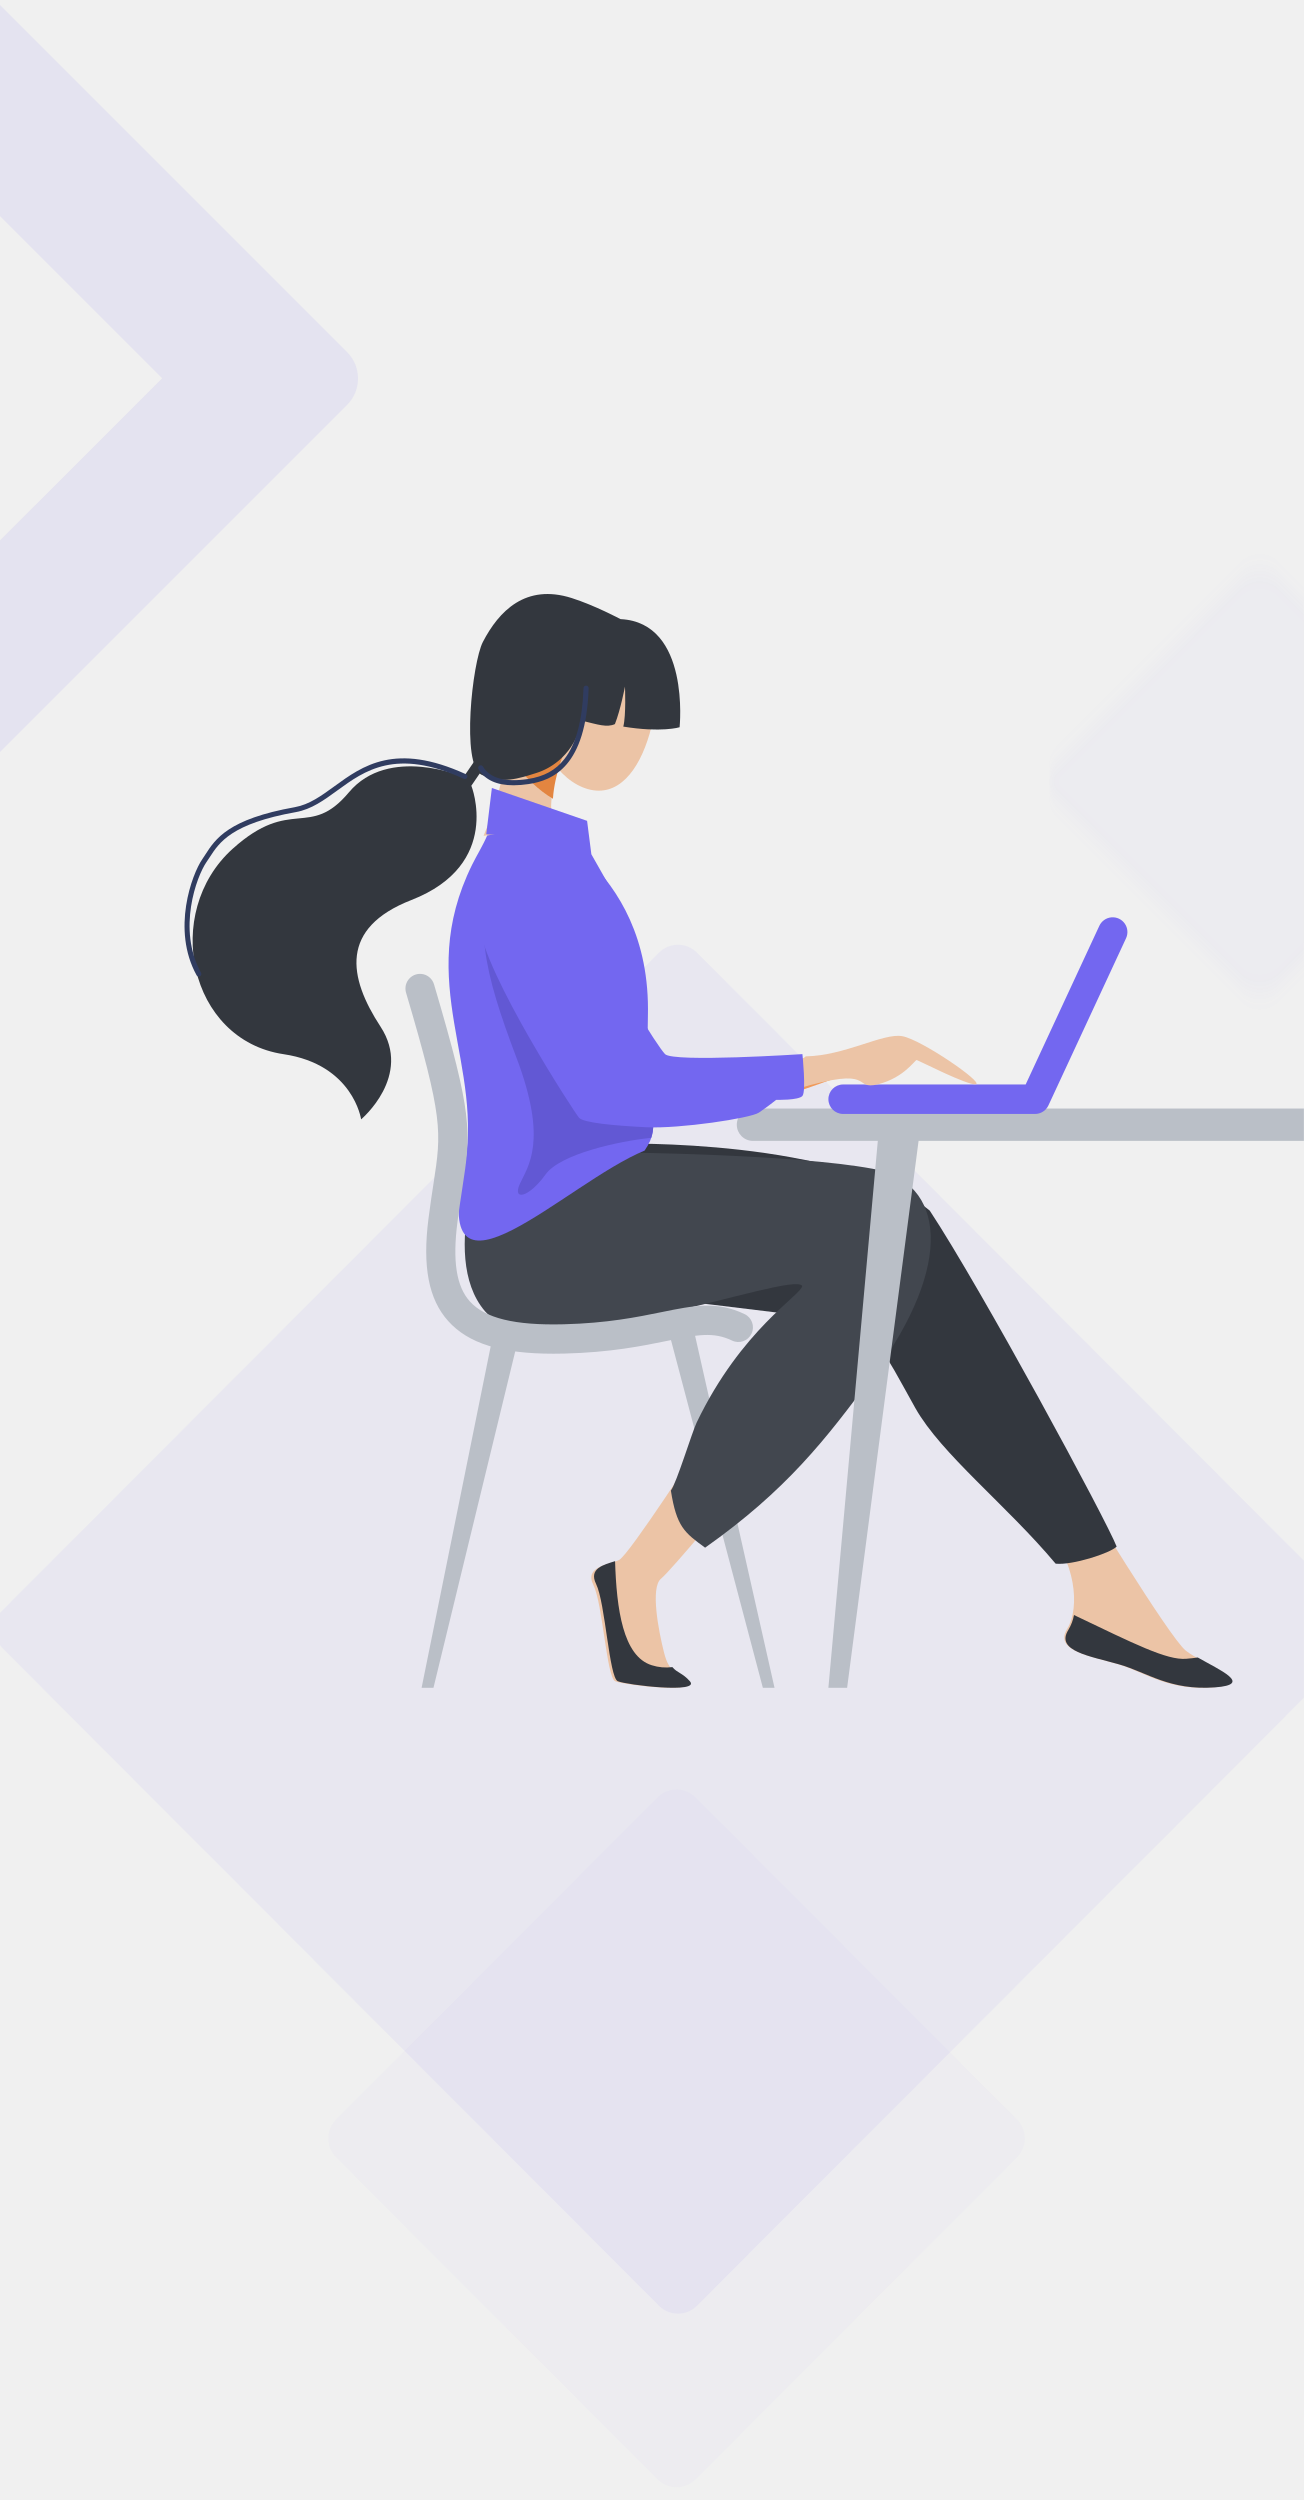
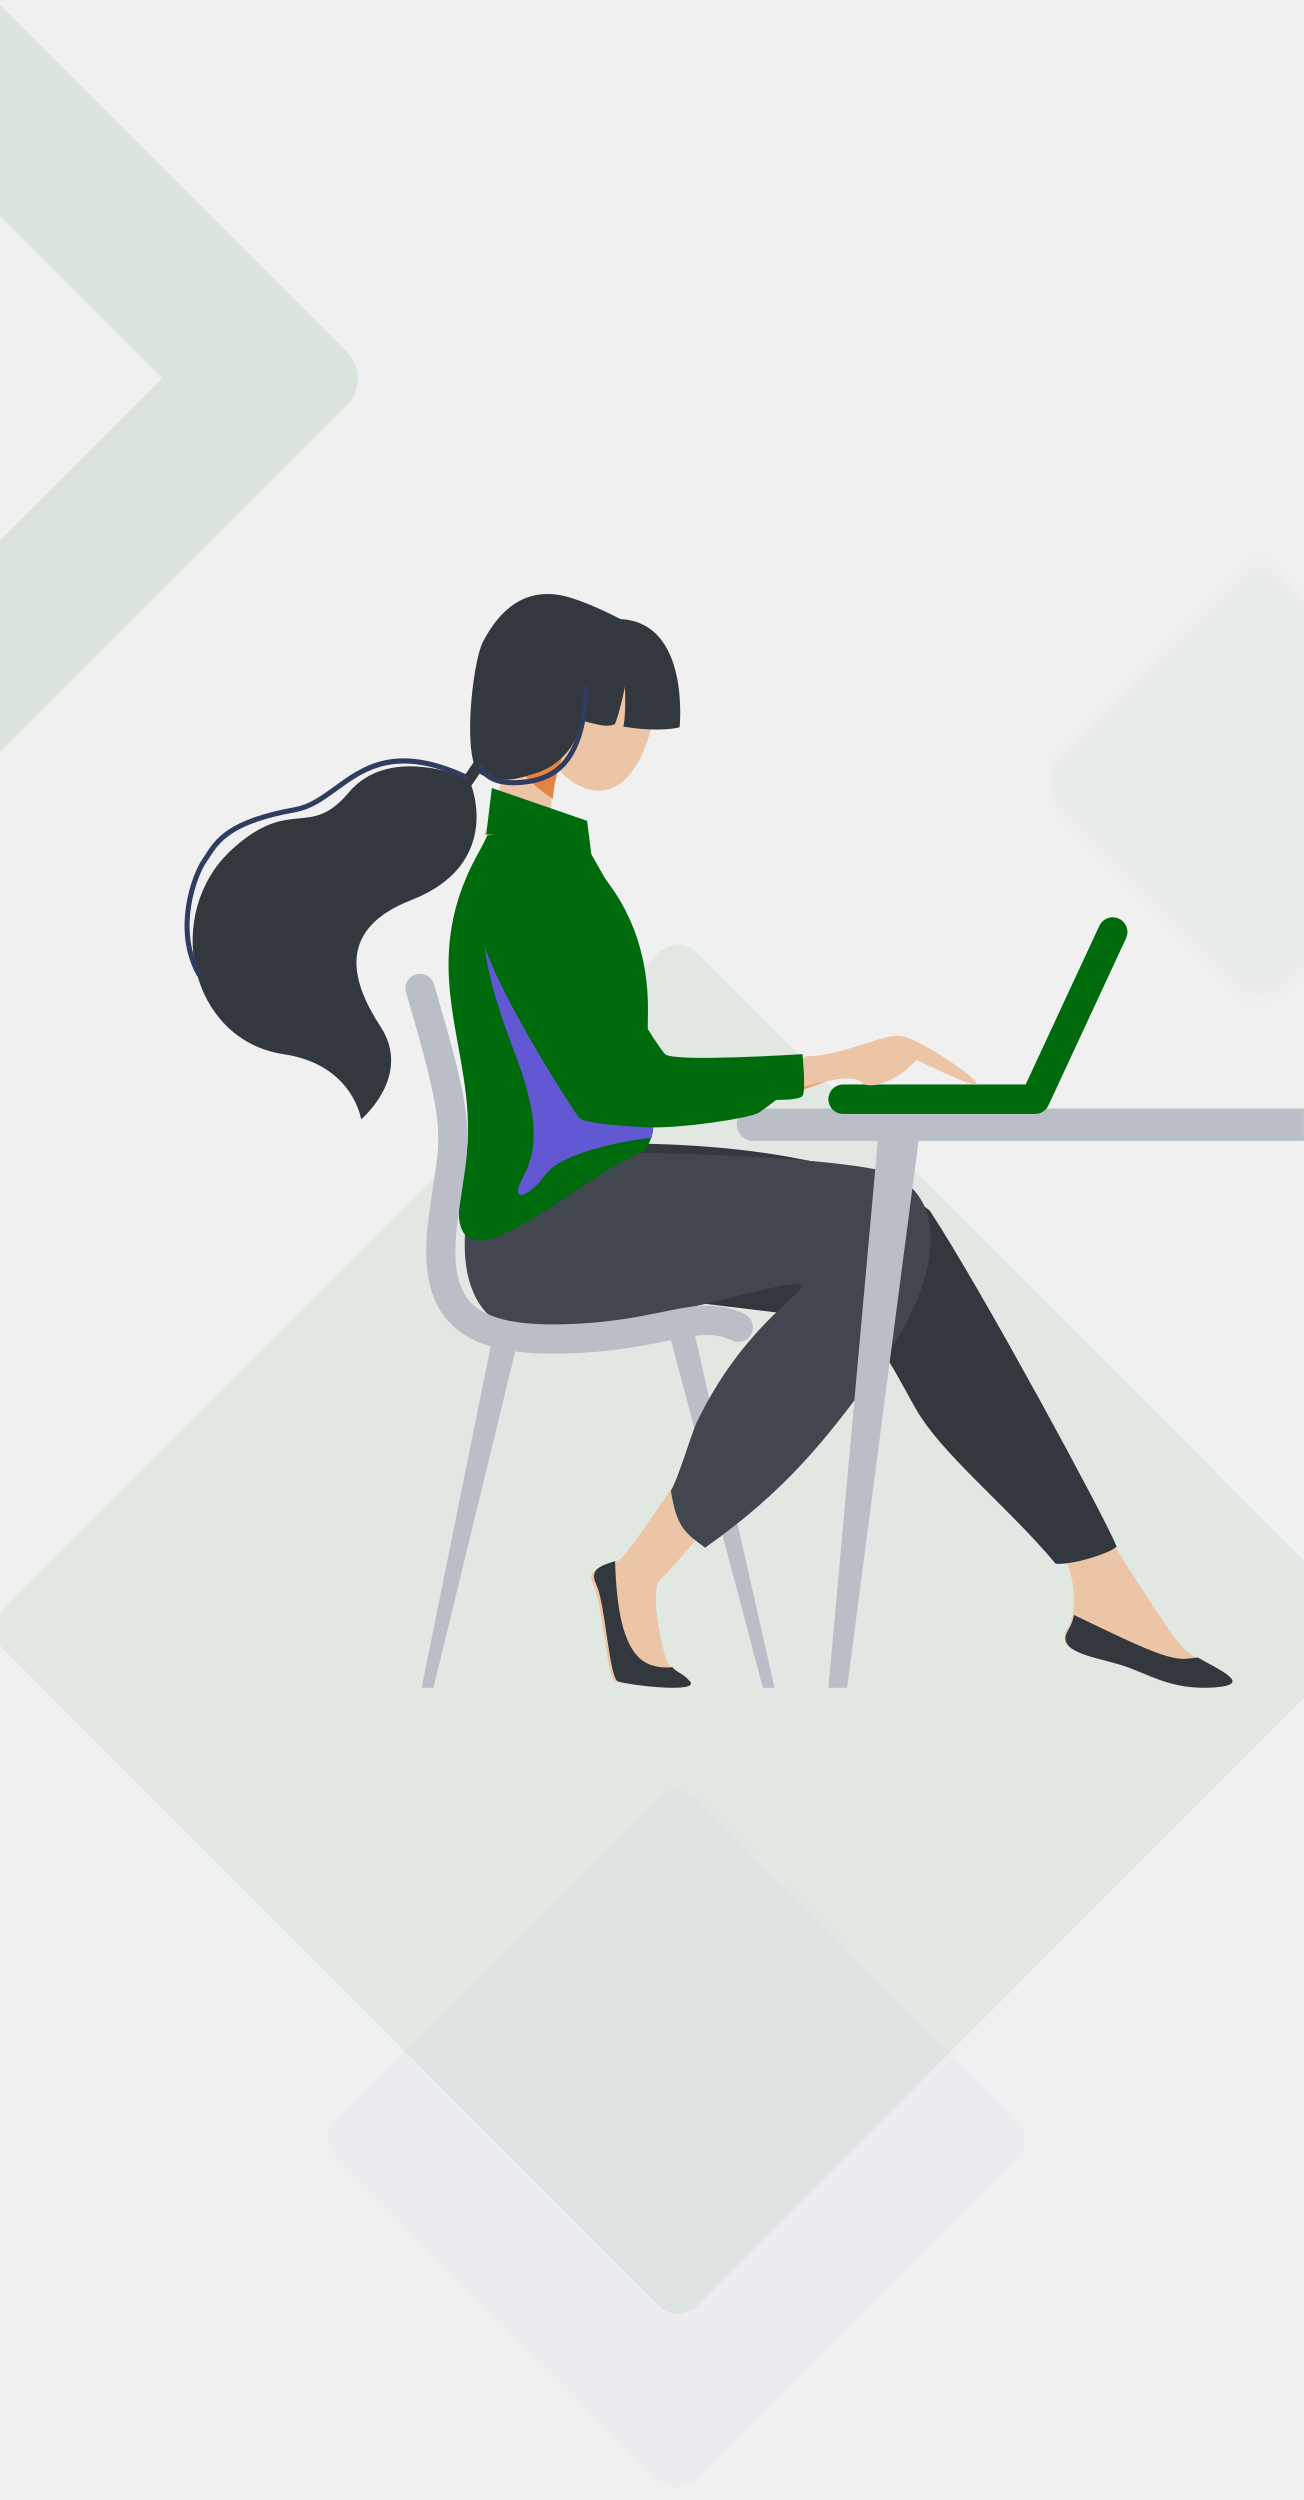
<svg xmlns="http://www.w3.org/2000/svg" xmlns:xlink="http://www.w3.org/1999/xlink" width="484px" height="928px" viewBox="0 0 484 928" version="1.1">
  <defs>
    <rect id="path-1" x="0" y="0" width="484" height="928" />
    <filter x="-7.7%" y="-7.7%" width="115.4%" height="115.4%" filterUnits="objectBoundingBox" id="filter-3">
      <feGaussianBlur stdDeviation="3" in="SourceGraphic" />
    </filter>
  </defs>
  <g id="📝-Pages-New" stroke="none" stroke-width="1" fill="none" fill-rule="evenodd">
    <g id="Create-Account" transform="translate(0, -120)">
      <g id="Illustrations" transform="translate(0, 37)">
        <g id="illustration" transform="translate(0, 83)">
          <mask id="mask-2" fill="white">
            <use xlink:href="#path-1" />
          </mask>
          <g id="Mask" />
          <g id="Shape" mask="url(#mask-2)">
            <g transform="translate(171.7812, 447.6396) rotate(-270) translate(-171.7812, -447.6396) translate(-308.2188, 68.63965)" id="Rectangle">
              <path d="M741.645,205.146 L910.489,205.303 C916.004,205.308 920.474,209.778 920.479,215.294 L920.636,384.137 C920.641,389.66 916.168,394.141 910.645,394.146 C910.639,394.146 910.633,394.146 910.627,394.146 L741.783,393.99 C736.268,393.985 731.798,389.515 731.793,383.999 L731.636,215.156 C731.631,209.633 736.104,205.152 741.627,205.146 C741.633,205.146 741.639,205.146 741.645,205.146 Z" fill="#7666F8" fill-rule="evenodd" opacity="0.026" transform="translate(826.136, 299.6463) rotate(-45) translate(-826.136, -299.6463) " />
-               <path d="M274.258,24.85 L370.793,24.939 C376.309,24.944 380.779,29.414 380.784,34.93 L380.873,131.465 C380.878,136.988 376.405,141.469 370.883,141.474 C370.876,141.474 370.87,141.474 370.864,141.474 L274.329,141.385 C268.814,141.379 264.344,136.909 264.339,131.394 L264.249,34.859 C264.244,29.336 268.717,24.855 274.24,24.85 C274.246,24.85 274.252,24.85 274.258,24.85 Z" fill="#7367F0" fill-rule="evenodd" opacity="0.038" filter="url(#filter-3)" transform="translate(322.5612, 83.16192) rotate(-45) translate(-322.5612, -83.16192) " />
-               <path d="M464.544,116.53 L809.409,116.85 C814.925,116.855 819.395,121.325 819.4,126.841 L819.72,471.706 C819.725,477.229 815.252,481.71 809.729,481.715 C809.723,481.715 809.717,481.715 809.711,481.715 L464.846,481.395 C459.33,481.39 454.86,476.92 454.855,471.404 L454.535,126.54 C454.53,121.017 459.003,116.535 464.526,116.53 C464.532,116.53 464.538,116.53 464.544,116.53 Z" fill="#7367F0" fill-rule="evenodd" opacity="0.066" transform="translate(637.1275, 299.1227) rotate(-45) translate(-637.1275, -299.1227) " />
-               <path d="M281.011,462.801 C288.681,462.801 294.898,469.006 294.898,476.661 L294.898,692.882 C294.898,700.537 288.681,706.742 281.011,706.742 L64.389,706.742 C56.72,706.742 50.503,700.537 50.503,692.882 L50.503,476.661 C50.503,469.006 56.72,462.801 64.389,462.801 L281.011,462.801 Z M239.353,518.241 L106.047,518.241 L106.047,651.3 L239.353,651.3 L239.353,518.241 Z" fill="#7367F0" fill-rule="nonzero" opacity="0.09" transform="translate(172.7002, 584.7714) rotate(-45) translate(-172.7002, -584.7714) " />
+               <path d="M274.258,24.85 L370.793,24.939 C376.309,24.944 380.779,29.414 380.784,34.93 L380.873,131.465 C380.878,136.988 376.405,141.469 370.883,141.474 C370.876,141.474 370.87,141.474 370.864,141.474 L274.329,141.385 C268.814,141.379 264.344,136.909 264.339,131.394 L264.249,34.859 C264.244,29.336 268.717,24.855 274.24,24.85 C274.246,24.85 274.252,24.85 274.258,24.85 Z" fill="#006b0d" fill-rule="evenodd" opacity="0.038" filter="url(#filter-3)" transform="translate(322.5612, 83.16192) rotate(-45) translate(-322.5612, -83.16192) " />
+               <path d="M464.544,116.53 L809.409,116.85 C814.925,116.855 819.395,121.325 819.4,126.841 L819.72,471.706 C819.725,477.229 815.252,481.71 809.729,481.715 C809.723,481.715 809.717,481.715 809.711,481.715 L464.846,481.395 C459.33,481.39 454.86,476.92 454.855,471.404 L454.535,126.54 C454.53,121.017 459.003,116.535 464.526,116.53 C464.532,116.53 464.538,116.53 464.544,116.53 Z" fill="#006b0d" fill-rule="evenodd" opacity="0.066" transform="translate(637.1275, 299.1227) rotate(-45) translate(-637.1275, -299.1227) " />
+               <path d="M281.011,462.801 C288.681,462.801 294.898,469.006 294.898,476.661 L294.898,692.882 C294.898,700.537 288.681,706.742 281.011,706.742 L64.389,706.742 C56.72,706.742 50.503,700.537 50.503,692.882 L50.503,476.661 C50.503,469.006 56.72,462.801 64.389,462.801 L281.011,462.801 Z M239.353,518.241 L106.047,518.241 L106.047,651.3 L239.353,651.3 L239.353,518.241 Z" fill="#006b0d" fill-rule="nonzero" opacity="0.09" transform="translate(172.7002, 584.7714) rotate(-45) translate(-172.7002, -584.7714) " />
            </g>
          </g>
          <g id="Untitled-1" mask="url(#mask-2)">
            <g transform="translate(322, 423.5) scale(-1, 1) translate(-322, -423.5) translate(68, 220)">
              <rect id="Rectangle" fill="#BABFC7" fill-rule="evenodd" x="0.5" y="191.5" width="302" height="12" rx="6" />
              <path d="M374.566,41.156 C378.646,55.297 368.685,69.869 357.716,72.93 C346.747,75.991 338.915,66.384 334.835,52.243 C330.754,38.102 336.344,24.16 347.316,21.099 C358.289,18.037 370.49,27.019 374.566,41.156 Z" id="Path" fill="#ECC4A6" fill-rule="nonzero" />
              <path d="M314.941,314.5 C314.941,314.5 342.479,357.212 346.2,359.071 C349.922,360.929 359.217,361.389 355.732,368.343 C352.247,375.296 350.85,402.699 347.609,404.093 C344.367,405.488 316.461,408.729 320.646,404.093 C324.832,399.457 327.404,401.775 329.516,393.415 C331.629,385.055 334.592,369.27 330.642,366.021 C326.693,362.772 302.5,333.546 302.5,333.546 L314.941,314.5 Z" id="Path" fill="#ECC4A6" fill-rule="nonzero" />
              <path d="M175.522,332.5 C175.522,332.5 142.054,387.732 135.854,392.696 C129.655,397.661 109.208,405.112 125.938,406.351 C142.668,407.591 150.728,400.767 161.266,397.661 C171.805,394.555 184.815,392.696 179.857,384.63 C174.899,376.563 176.96,358.95 187.65,347.778 C198.339,336.605 175.522,332.5 175.522,332.5 Z" id="Path" fill="#ECC4A6" fill-rule="nonzero" />
              <path d="M346.709,204.542 C346.709,204.542 263.767,202.372 230.883,229.371 C211.648,258.546 165.116,344.628 161.5,354.099 C163.982,356.582 177.944,361.071 184.146,360.44 C202.452,338.609 226.644,319.729 236.265,302.604 C248.125,281.497 251.78,270.946 271.011,269.082 C290.243,267.219 333.681,261.014 346.709,261.014 C359.738,261.014 346.709,204.542 346.709,204.542 Z" id="Path" fill="#33373E" fill-rule="evenodd" />
              <polygon id="Path" fill="#BABFC7" fill-rule="evenodd" points="419.5 406.5 415.094 406.5 383.5 276.5 393.192 276.5" />
              <polygon id="Path" fill="#BABFC7" fill-rule="evenodd" points="288.5 406.5 292.831 406.5 328.5 271.5 318.962 271.5" />
              <path d="M393.965,199.5 L345.631,207.81 C345.631,207.81 281.401,208.398 252.039,213.851 C225.328,218.804 221.381,249.041 252.039,290.693 C269.448,314.348 284.167,333.231 314.267,354.5 C321.927,348.897 324.853,346.766 326.972,333.301 C324.791,330.323 319.152,311.695 317.402,308.049 C300.754,273.369 278.529,260.754 278.207,257.344 C281.936,251.303 377.041,288.837 395.952,266.756 C414.025,245.673 393.965,199.5 393.965,199.5 Z" id="Path" fill="#42474F" fill-rule="evenodd" />
-               <path d="M395.121,90.048 C382.403,88.267 369.448,90.682 357.335,99.432 C346.746,110.202 334.768,127.964 335.501,157.263 C336.435,194.468 329.731,196.859 336.722,207.091 C365.877,219.088 415.742,270.731 403.997,215.384 C395.498,175.312 422.648,145.437 400.744,100.984 C398.96,97.366 396.734,93.859 395.121,90.048 Z" id="Path" fill="#7367F0" fill-rule="evenodd" />
+               <path d="M395.121,90.048 C382.403,88.267 369.448,90.682 357.335,99.432 C346.746,110.202 334.768,127.964 335.501,157.263 C336.435,194.468 329.731,196.859 336.722,207.091 C365.877,219.088 415.742,270.731 403.997,215.384 C395.498,175.312 422.648,145.437 400.744,100.984 C398.96,97.366 396.734,93.859 395.121,90.048 Z" id="Path" fill="#006b0d" fill-rule="evenodd" />
              <path d="M335.498,171.112 C334.93,190.544 332.176,196.271 334.281,202.362 C346.208,203.575 368.021,208.333 373.471,215.932 C379.695,224.628 385.919,225.869 383.029,219.452 C380.139,213.036 372.432,203.916 384.278,172.643 C396.123,141.37 401.733,120.247 390.113,98.5 L335.498,171.112 Z" id="Path" fill="#6258D4" fill-rule="evenodd" />
              <path d="M396.5,90.246 C388.623,72.001 386.689,51.5 386.689,51.5 L366.069,57.461 C366.069,57.461 377.767,83.144 366.537,92.318 C363.736,94.578 361.054,96.975 358.5,99.5 C370.682,90.872 383.71,88.49 396.5,90.246 Z" id="Path" fill="#ECC4A6" fill-rule="nonzero" />
              <path d="M386.697,55.273 C385.478,54.211 383.97,52.886 382.346,51.5 L365.535,56.358 L365.5,56.445 C365.89,57.355 370.175,67.105 370.748,76.5 C375.758,73.531 381.239,68.692 387.5,60.237 C387.177,58.36 386.908,56.685 386.697,55.273 Z" id="Path" fill="#E38540" fill-rule="nonzero" />
              <path d="M381.471,96.089 C360.285,103.481 362.634,125.826 343.132,158.73 C333.041,175.768 323.681,175.515 323.681,175.515 C306.199,175.425 288.737,174.32 271.384,172.204 C253.457,170.013 252.321,175.347 264.77,179.806 C289.917,188.798 316.009,198.482 337.052,196.147 C358.094,193.813 394.076,140.121 395.931,126.145 C398.499,106.827 392.142,92.358 381.471,96.089 Z" id="Path" fill="#F09959" fill-rule="nonzero" />
              <path d="M370.55,282.5 C369.239,282.5 367.901,282.5 366.524,282.449 C349.356,282.022 337.673,279.637 328.283,277.721 C317.319,275.483 311.266,274.248 304.251,277.624 C301.552,278.919 298.319,277.771 297.03,275.06 C295.741,272.349 296.884,269.101 299.583,267.807 C309.885,262.865 318.506,264.625 330.437,267.061 C339.413,268.89 350.579,271.171 366.791,271.575 C384.937,272.03 396.002,269.326 401.598,263.078 C406.595,257.511 408.056,248.159 406.196,233.645 C405.562,228.68 404.924,224.55 404.363,220.902 C402.781,210.622 401.737,203.807 403.033,193.317 C404.232,183.566 407.449,170.574 414.894,145.387 C415.447,143.524 416.947,142.099 418.829,141.648 C420.711,141.198 422.689,141.79 424.019,143.202 C425.348,144.615 425.827,146.632 425.274,148.495 C411.402,195.431 412.125,200.004 415.068,219.243 C415.637,222.953 416.282,227.157 416.936,232.262 C419.229,250.16 416.909,262.266 409.638,270.367 C402.162,278.7 390.019,282.5 370.55,282.5 Z" id="Path" fill="#BABFC7" fill-rule="evenodd" />
              <path d="M177.335,379.5 C154.927,390.197 142.865,396.327 135.685,395.744 C133.988,395.607 132.563,395.435 131.392,395.256 C123.4,399.866 110.648,405.318 124.997,406.354 C141.882,407.573 150.01,400.86 160.644,397.805 C171.278,394.75 184.406,392.921 179.403,384.986 C178.388,383.29 177.688,381.433 177.335,379.5 L177.335,379.5 Z" id="Path" fill="#33373E" fill-rule="evenodd" />
              <path d="M347.686,359.5 C347.145,377.24 344.749,394.82 334.075,398.134 C331.596,398.929 328.977,399.166 326.399,398.828 C324.721,400.939 322.672,400.963 319.924,404.069 C315.771,408.752 343.448,405.478 346.676,404.069 C349.904,402.66 351.282,374.992 354.737,367.956 C357.581,362.185 351.862,360.835 347.686,359.5 Z" id="Path" fill="#33373E" fill-rule="evenodd" />
-               <path d="M263.032,193.5 L191.785,193.5 C189.659,193.499 187.725,192.264 186.829,190.335 L158.037,128.335 C157.186,126.558 157.356,124.462 158.481,122.845 C159.606,121.228 161.512,120.342 163.473,120.523 C165.433,120.705 167.144,121.928 167.953,123.724 L195.273,182.558 L263.032,182.558 C266.052,182.558 268.5,185.007 268.5,188.029 C268.5,191.05 266.052,193.5 263.032,193.5 L263.032,193.5 Z" id="Path" fill="#7367F0" fill-rule="evenodd" />
+               <path d="M263.032,193.5 L191.785,193.5 C189.659,193.499 187.725,192.264 186.829,190.335 L158.037,128.335 C157.186,126.558 157.356,124.462 158.481,122.845 C159.606,121.228 161.512,120.342 163.473,120.523 C165.433,120.705 167.144,121.928 167.953,123.724 L195.273,182.558 L263.032,182.558 C266.052,182.558 268.5,185.007 268.5,188.029 C268.5,191.05 266.052,193.5 263.032,193.5 L263.032,193.5 Z" id="Path" fill="#006b0d" fill-rule="evenodd" />
              <path d="M276.893,172.117 C262.488,171.907 248.205,163.378 241.108,164.624 C234.011,165.87 210.837,181.837 213.752,182.458 C216.668,183.079 235.051,173.623 235.695,173.479 C236.34,173.336 240.287,180.028 250.1,182.485 C259.913,184.943 250.167,175.183 280.582,184.306 C300.341,190.242 276.893,172.117 276.893,172.117 Z" id="Path" fill="#ECC4A6" fill-rule="nonzero" />
-               <path d="M393.418,72.5 L395.5,89.677 C395.5,89.677 377.181,90.795 368.067,96.055 C358.953,101.315 345.5,116.5 345.5,116.5 L356.488,97.106 L358.074,84.697 L393.418,72.5 Z" id="Path" fill="#7367F0" fill-rule="evenodd" />
-               <path d="M385.319,93.839 C371.57,91.265 365.21,103.569 356.297,123.659 C347.383,143.748 332.168,168.141 329.134,171.289 C326.099,174.437 278.145,171.289 278.145,171.289 C278.145,171.289 276.694,185.164 278.145,186.82 C279.596,188.475 287.885,188.269 287.885,188.269 C287.885,188.269 291.203,190.917 294.311,193.011 C297.419,195.104 323.748,199.039 335.975,198.438 C348.202,197.837 359.401,196.779 361.058,194.914 C362.715,193.05 396.087,141.694 398.163,123.264 C400.239,104.833 392.334,95.157 385.319,93.839 Z" id="Path" fill="#7367F0" fill-rule="evenodd" />
+               <path d="M393.418,72.5 L395.5,89.677 C395.5,89.677 377.181,90.795 368.067,96.055 C358.953,101.315 345.5,116.5 345.5,116.5 L356.488,97.106 L358.074,84.697 L393.418,72.5 Z" id="Path" fill="#006b0d" fill-rule="evenodd" />
+               <path d="M385.319,93.839 C371.57,91.265 365.21,103.569 356.297,123.659 C347.383,143.748 332.168,168.141 329.134,171.289 C326.099,174.437 278.145,171.289 278.145,171.289 C278.145,171.289 276.694,185.164 278.145,186.82 C279.596,188.475 287.885,188.269 287.885,188.269 C287.885,188.269 291.203,190.917 294.311,193.011 C297.419,195.104 323.748,199.039 335.975,198.438 C348.202,197.837 359.401,196.779 361.058,194.914 C362.715,193.05 396.087,141.694 398.163,123.264 C400.239,104.833 392.334,95.157 385.319,93.839 Z" id="Path" fill="#006b0d" fill-rule="evenodd" />
              <path d="M345.657,9.821 C319.657,11.06 323.732,49.956 323.732,49.956 C323.732,49.956 330.488,52.032 344.633,49.713 C343.546,45.537 344.012,34.871 344.012,34.871 C344.012,34.871 345.657,43.527 347.745,48.783 C350.733,50.149 354.117,48.937 359.872,47.556 C362.825,59.905 371.172,65.138 376.888,66.924 C383.202,68.9 389.884,71.254 397.346,67.542 C404.808,63.829 400.707,25.902 396.745,18.273 C390.796,6.827 380.912,-3.423 363.81,1.987 C355.234,4.704 345.657,9.821 345.657,9.821 Z" id="Path" fill="#33373E" fill-rule="nonzero" />
              <path d="M390.5,56.261 L401.038,71.661 C401.038,71.661 389.362,100.865 423.317,114.099 C449.911,124.463 446.776,142.721 434.762,161.071 C422.748,179.421 441.954,195.5 441.954,195.5 C441.954,195.5 444.88,175.159 470.721,171.317 C505.953,166.084 515.929,118.727 489.615,95.048 C467.836,75.454 461.214,91.683 446.473,74.099 C431.731,56.515 403.907,68.389 403.907,68.389 L393.707,53.5 L390.5,56.261 Z" id="Path" fill="#33373E" fill-rule="nonzero" />
              <path d="M502.209,142.5 C502.05,142.501 501.894,142.462 501.755,142.385 C501.533,142.268 501.368,142.068 501.295,141.83 C501.222,141.592 501.248,141.334 501.367,141.115 C510.289,124.92 503.012,105.3 499.346,99.984 C498.958,99.422 498.59,98.849 498.183,98.245 C494.579,92.667 490.095,85.727 466.171,81.453 C460.407,80.426 455.74,77.029 450.803,73.432 C440.601,66.004 429.035,57.583 403.911,69.055 C403.599,69.229 403.214,69.214 402.917,69.015 C402.62,68.816 402.462,68.468 402.508,68.116 C402.554,67.764 402.797,67.467 403.136,67.35 C429.271,55.425 441.311,64.188 451.935,71.921 C456.695,75.383 461.19,78.657 466.52,79.614 C491.259,84.031 495.999,91.355 499.789,97.237 C500.176,97.83 500.533,98.391 500.906,98.93 C504.75,104.496 512.387,125.054 503.027,142.015 C502.862,142.311 502.55,142.496 502.209,142.5 L502.209,142.5 Z" id="Path" fill="#303C60" fill-rule="nonzero" />
              <path d="M385.359,71.5 C383.504,71.489 381.653,71.339 379.82,71.053 C370.698,69.688 358.461,64.51 357.5,35.428 C357.511,34.924 357.914,34.517 358.418,34.501 C358.922,34.484 359.351,34.864 359.395,35.365 C359.785,47.355 362.17,56.222 366.471,61.727 C369.736,65.91 374.068,68.277 380.093,69.179 C388.535,70.443 394.131,68.888 396.723,64.553 C396.898,64.26 397.216,64.082 397.557,64.087 C397.898,64.091 398.211,64.277 398.378,64.574 C398.545,64.872 398.54,65.236 398.366,65.529 C395.988,69.498 391.625,71.5 385.359,71.5 Z" id="Path" fill="#303C60" fill-rule="nonzero" />
              <polygon id="Path" fill="#BABFC7" fill-rule="evenodd" points="268.5 406.5 261.548 406.5 234.5 199.5 249.795 199.5" />
            </g>
          </g>
        </g>
      </g>
    </g>
  </g>
</svg>
